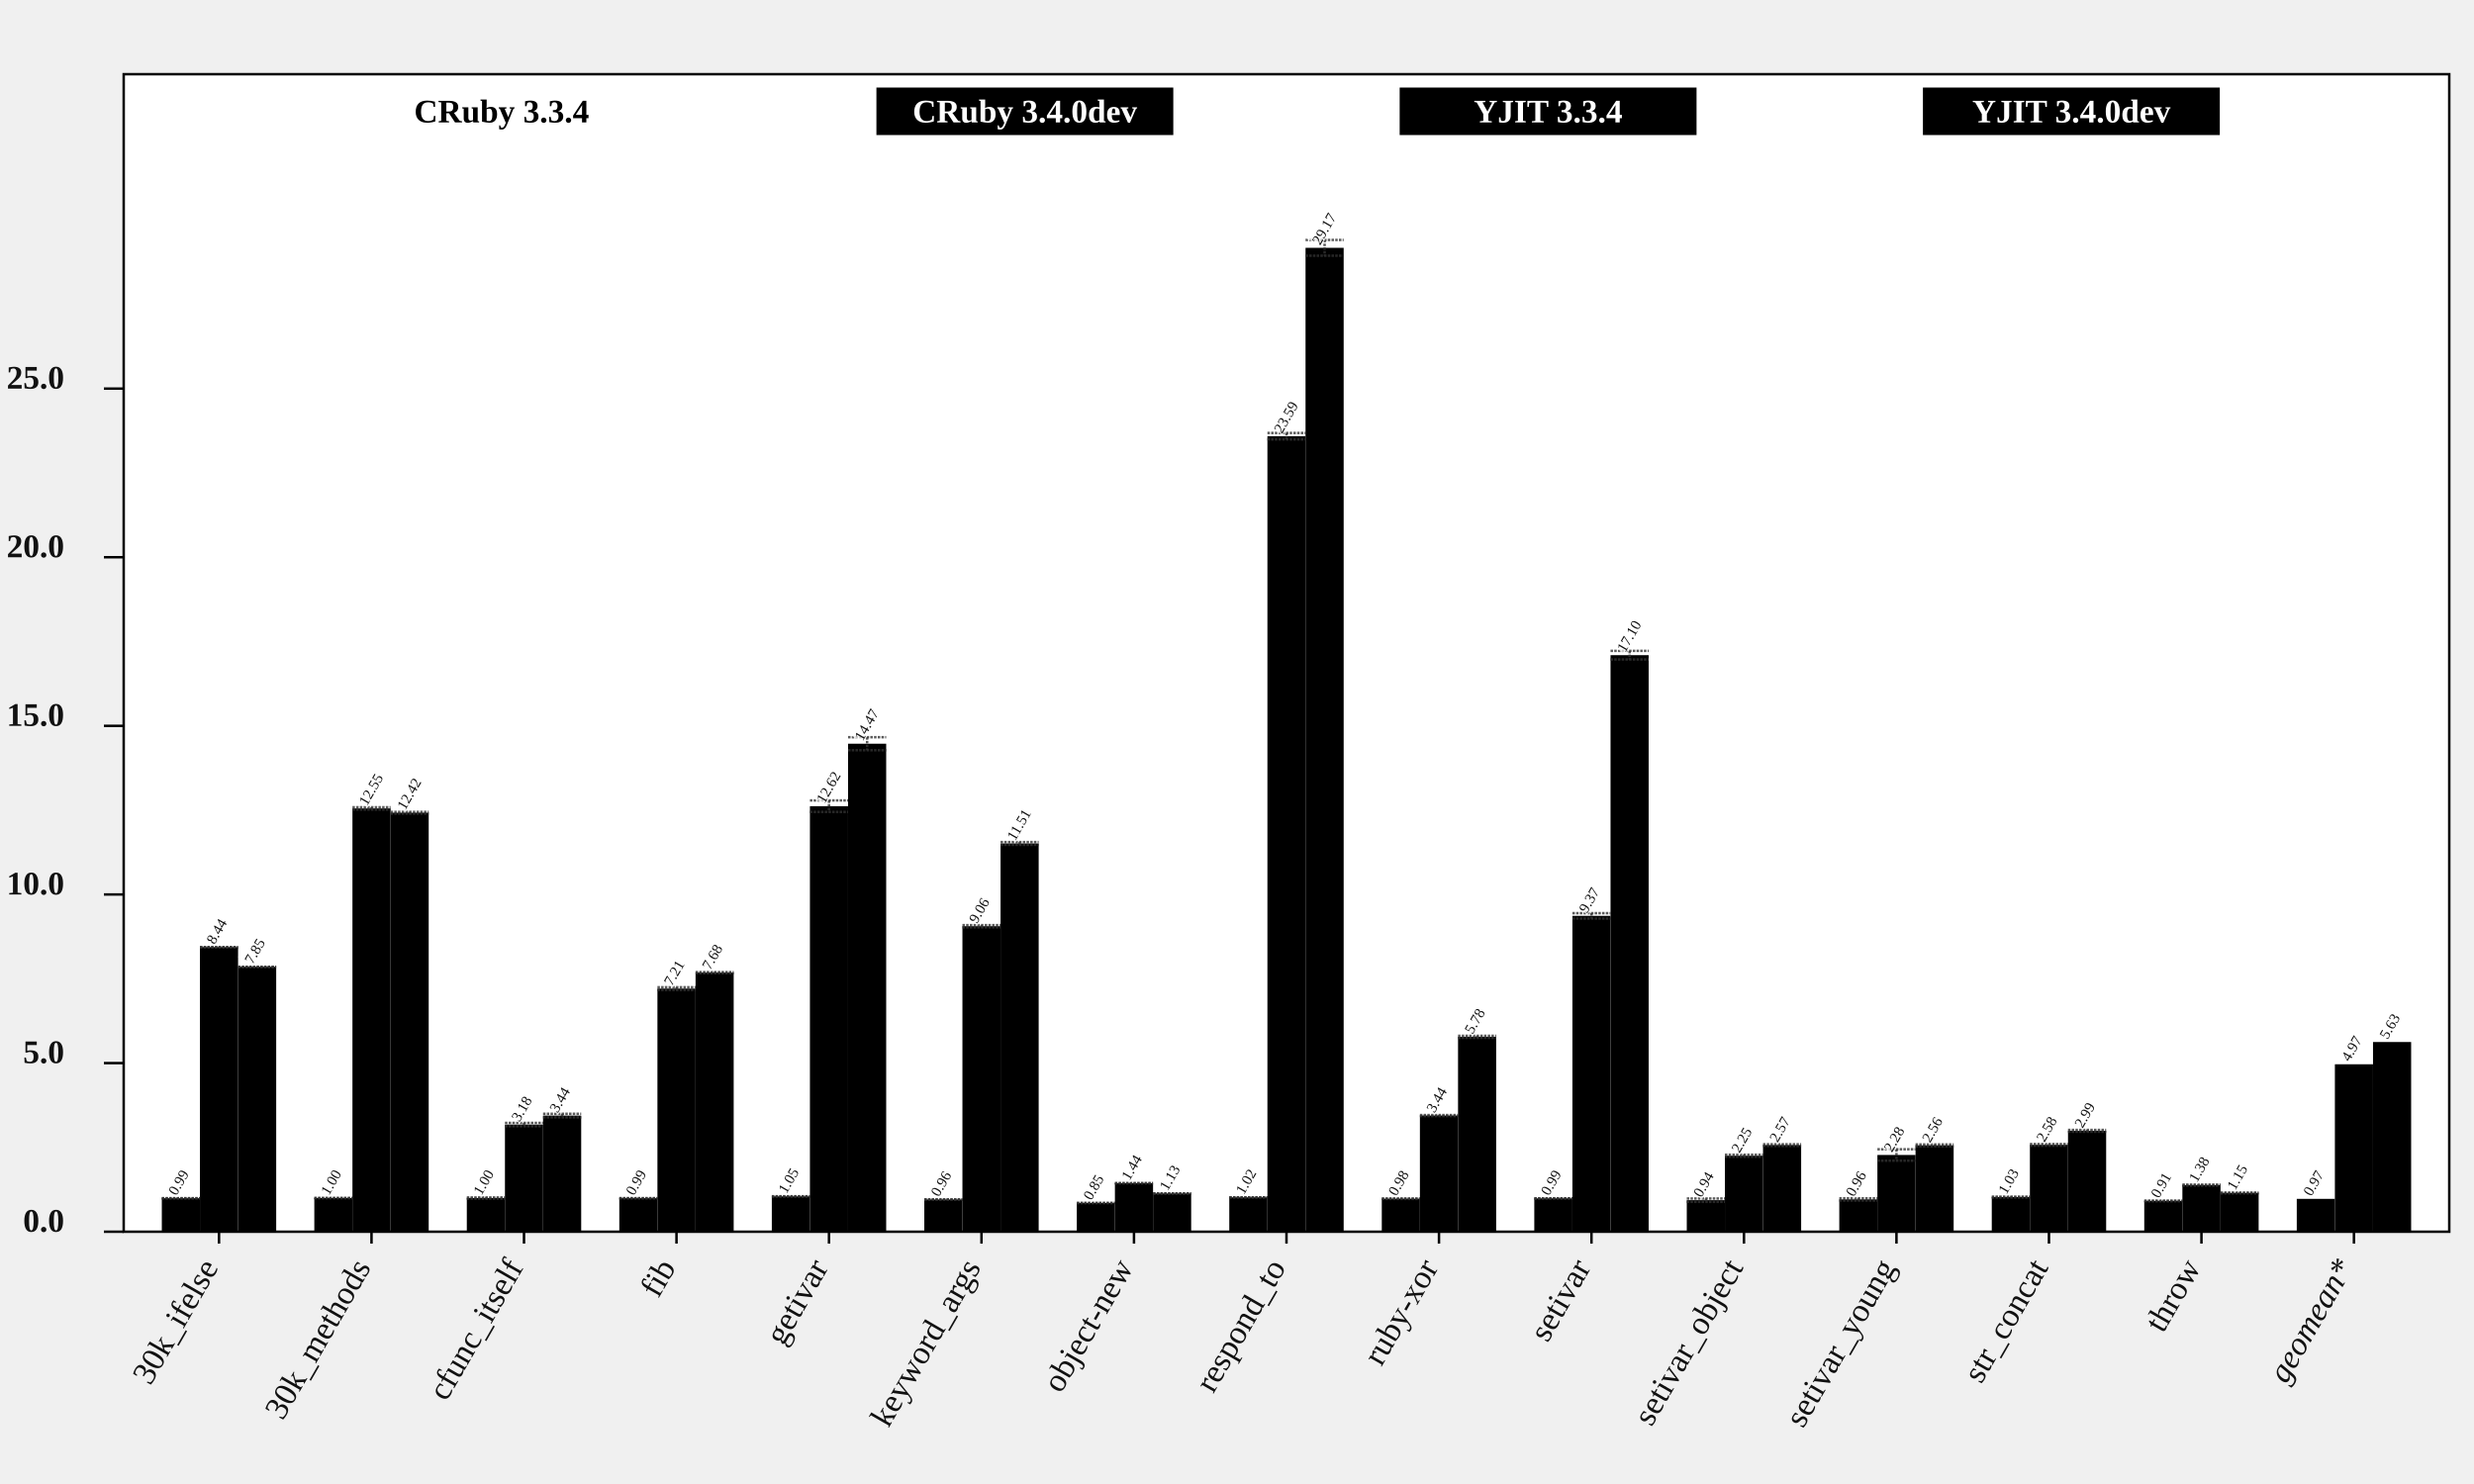
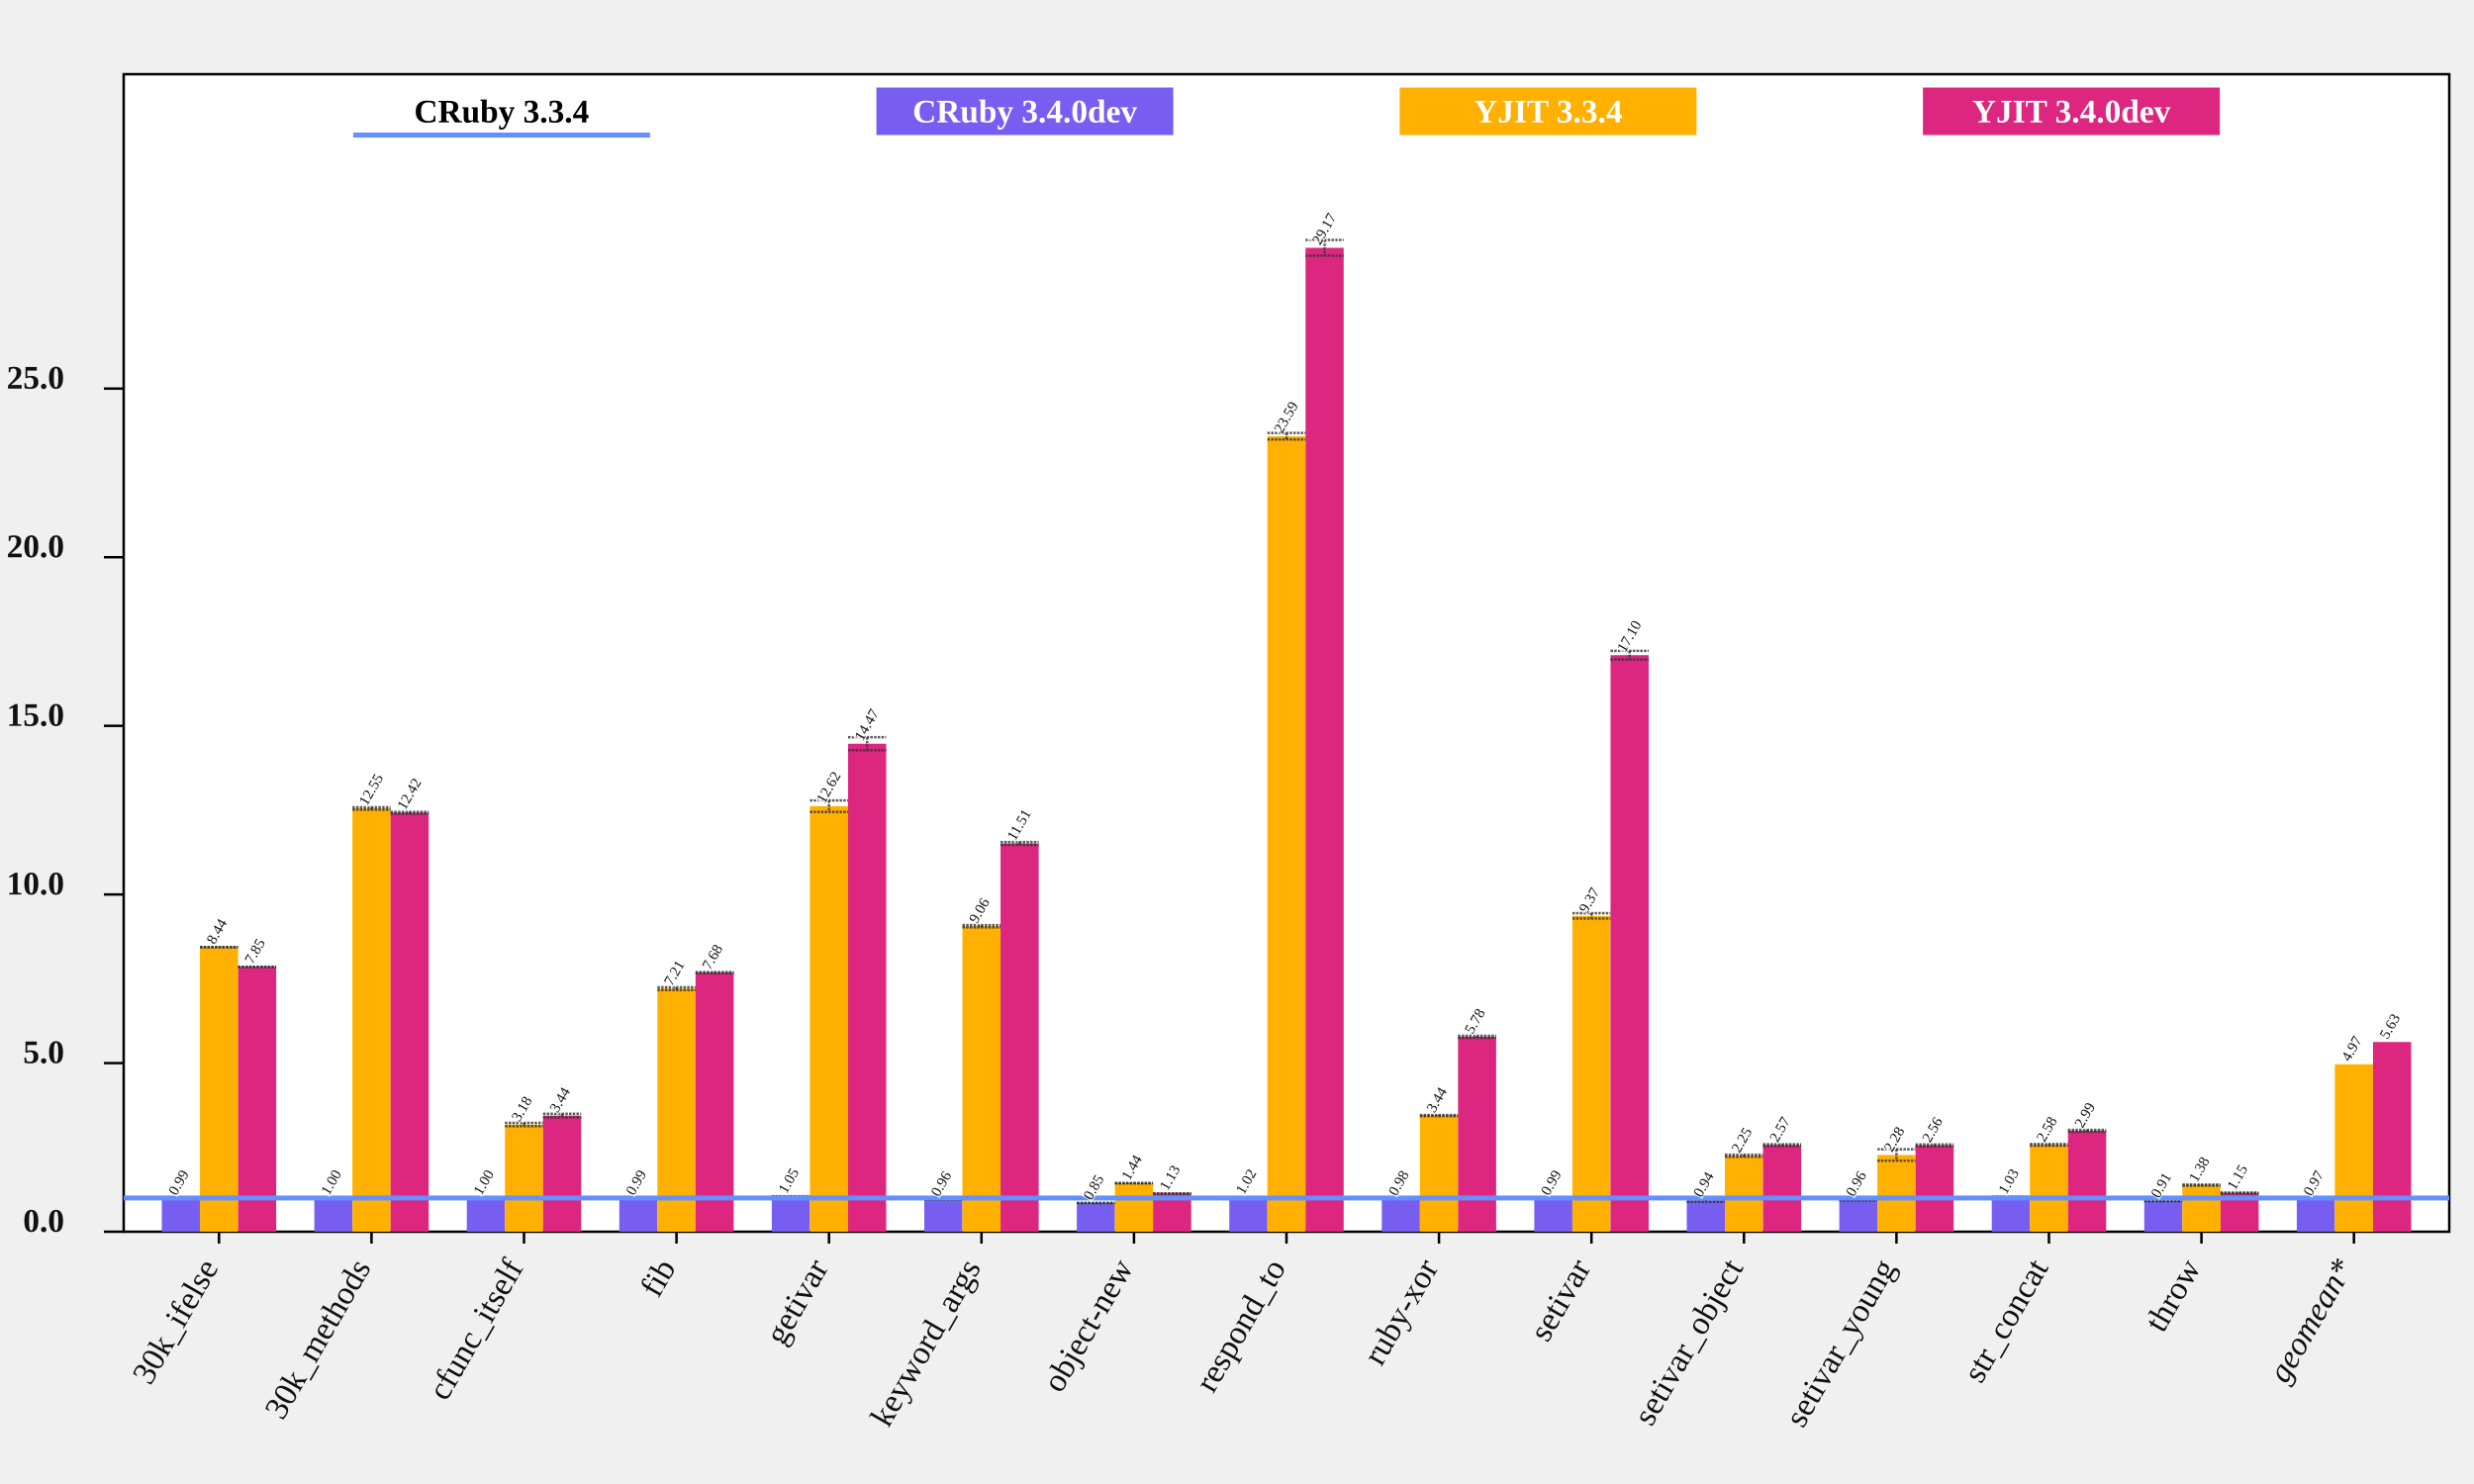
<svg xmlns="http://www.w3.org/2000/svg" viewBox="0 0 1000 600" width="100%" height="100%">
  <rect x="50.0" y="30.0" width="940.0" height="468" stroke="#000" fill="#fff" />
  <line x1="42.0" y1="498" x2="50.0" y2="498" stroke="#000" />
  <text x="26" y="498" text-anchor="end" font-weight="bold" font-size="small" fill="#111">
0.0
</text>
  <line x1="42.0" y1="429.823" x2="50.0" y2="429.823" stroke="#000" />
  <text x="26" y="429.823" text-anchor="end" font-weight="bold" font-size="small" fill="#111">
5.0
</text>
  <line x1="42.0" y1="361.647" x2="50.0" y2="361.647" stroke="#000" />
  <text x="26" y="361.647" text-anchor="end" font-weight="bold" font-size="small" fill="#111">
10.0
</text>
  <line x1="42.0" y1="293.47" x2="50.0" y2="293.47" stroke="#000" />
  <text x="26" y="293.47" text-anchor="end" font-weight="bold" font-size="small" fill="#111">
15.0
</text>
  <line x1="42.0" y1="225.294" x2="50.0" y2="225.294" stroke="#000" />
  <text x="26" y="225.294" text-anchor="end" font-weight="bold" font-size="small" fill="#111">
20.0
</text>
  <line x1="42.0" y1="157.117" x2="50.0" y2="157.117" stroke="#000" />
  <text x="26" y="157.117" text-anchor="end" font-weight="bold" font-size="small" fill="#111">
25.0
</text>
-   <line x1="142.75" y1="54.6" x2="262.75" y2="54.6" stroke="" stroke-width="2" />
+   <line x1="142.75" y1="54.6" x2="262.75" y2="54.6" stroke="#648FFF" stroke-width="2" />
  <text x="202.75" y="49.5" font-size="small" text-anchor="middle" font-weight="bold" fill="#000">
CRuby 3.3.4
</text>
-   <rect x="354.25" y="35.4" width="120.0" height="19.2" fill="" stroke="none" />
+   <rect x="354.25" y="35.4" width="120.0" height="19.2" fill="#785EF0" stroke="none" />
  <text x="414.25" y="49.5" font-size="small" text-anchor="middle" font-weight="bold" fill="#fff" style="text-shadow: 0 0 1px #000;">
CRuby 3.4.0dev
</text>
-   <rect x="565.75" y="35.4" width="120.0" height="19.2" fill="" stroke="none" />
+   <rect x="565.75" y="35.4" width="120.0" height="19.2" fill="#FFB000" stroke="none" />
  <text x="625.75" y="49.5" font-size="small" text-anchor="middle" font-weight="bold" fill="#fff" style="text-shadow: 0 0 1px #000;">
YJIT 3.3.4
</text>
-   <rect x="777.25" y="35.4" width="120.0" height="19.2" fill="" stroke="none" />
+   <rect x="777.25" y="35.4" width="120.0" height="19.2" fill="#DC267F" stroke="none" />
  <text x="837.25" y="49.5" font-size="small" text-anchor="middle" font-weight="bold" fill="#fff" style="text-shadow: 0 0 1px #000;">
YJIT 3.4.0dev
</text>
-   <rect x="65.41" y="484.463" width="15.41" height="13.537" fill="" data-tooltip="0.99x baseline (CRuby 3.4.0dev)" />
+   <rect x="65.41" y="484.463" width="15.41" height="13.537" fill="#785EF0" data-tooltip="0.99x baseline (CRuby 3.4.0dev)" />
  <line x1="65.41" y1="484.46" x2="80.82" y2="484.46" stroke-dasharray="1,0.5" stroke="#333c" />
  <line x1="65.41" y1="484.465" x2="80.82" y2="484.465" stroke-dasharray="1,0.5" stroke="#333c" />
  <line x1="73.115" y1="484.46" x2="73.115" y2="484.465" stroke-dasharray="1,0.5" stroke="#333c" />
-   <rect x="80.82" y="382.935" width="15.41" height="115.065" fill="" data-tooltip="8.44x baseline (YJIT 3.3.4)" />
+   <rect x="80.82" y="382.935" width="15.41" height="115.065" fill="#FFB000" data-tooltip="8.44x baseline (YJIT 3.3.4)" />
  <line x1="80.82" y1="382.896" x2="96.23" y2="382.896" stroke-dasharray="1,0.5" stroke="#333c" />
  <line x1="80.82" y1="382.973" x2="96.23" y2="382.973" stroke-dasharray="1,0.5" stroke="#333c" />
  <line x1="88.525" y1="382.896" x2="88.525" y2="382.973" stroke-dasharray="1,0.5" stroke="#333c" />
-   <rect x="96.23" y="390.906" width="15.41" height="107.094" fill="" data-tooltip="7.85x baseline (YJIT 3.4.0dev)" />
+   <rect x="96.23" y="390.906" width="15.41" height="107.094" fill="#DC267F" data-tooltip="7.85x baseline (YJIT 3.4.0dev)" />
  <line x1="96.23" y1="390.877" x2="111.639" y2="390.877" stroke-dasharray="1,0.5" stroke="#333c" />
  <line x1="96.23" y1="390.934" x2="111.639" y2="390.934" stroke-dasharray="1,0.5" stroke="#333c" />
  <line x1="103.934" y1="390.877" x2="103.934" y2="390.934" stroke-dasharray="1,0.5" stroke="#333c" />
  <line x1="88.525" y1="498.0" x2="88.525" y2="502.8" stroke="#000" />
  <text x="88.525" y="512.4" fill="#111" font-size="small" text-anchor="end" transform="rotate(-60, 88.52459, 512.4)">
30k_ifelse
</text>
-   <rect x="127.049" y="484.39" width="15.41" height="13.61" fill="" data-tooltip="1.00x baseline (CRuby 3.4.0dev)" />
+   <rect x="127.049" y="484.39" width="15.41" height="13.61" fill="#785EF0" data-tooltip="1.00x baseline (CRuby 3.4.0dev)" />
  <line x1="127.049" y1="484.381" x2="142.459" y2="484.381" stroke-dasharray="1,0.5" stroke="#333c" />
  <line x1="127.049" y1="484.398" x2="142.459" y2="484.398" stroke-dasharray="1,0.5" stroke="#333c" />
  <line x1="134.754" y1="484.381" x2="134.754" y2="484.398" stroke-dasharray="1,0.5" stroke="#333c" />
-   <rect x="142.459" y="326.868" width="15.41" height="171.132" fill="" data-tooltip="12.55x baseline (YJIT 3.3.4)" />
+   <rect x="142.459" y="326.868" width="15.41" height="171.132" fill="#FFB000" data-tooltip="12.55x baseline (YJIT 3.3.4)" />
  <line x1="142.459" y1="326.389" x2="157.869" y2="326.389" stroke-dasharray="1,0.5" stroke="#333c" />
  <line x1="142.459" y1="327.348" x2="157.869" y2="327.348" stroke-dasharray="1,0.5" stroke="#333c" />
  <line x1="150.164" y1="326.389" x2="150.164" y2="327.348" stroke-dasharray="1,0.5" stroke="#333c" />
-   <rect x="157.869" y="328.617" width="15.41" height="169.383" fill="" data-tooltip="12.42x baseline (YJIT 3.4.0dev)" />
+   <rect x="157.869" y="328.617" width="15.41" height="169.383" fill="#DC267F" data-tooltip="12.42x baseline (YJIT 3.4.0dev)" />
  <line x1="157.869" y1="328.265" x2="173.279" y2="328.265" stroke-dasharray="1,0.5" stroke="#333c" />
  <line x1="157.869" y1="328.97" x2="173.279" y2="328.97" stroke-dasharray="1,0.5" stroke="#333c" />
  <line x1="165.574" y1="328.265" x2="165.574" y2="328.97" stroke-dasharray="1,0.5" stroke="#333c" />
  <line x1="150.164" y1="498.0" x2="150.164" y2="502.8" stroke="#000" />
  <text x="150.164" y="512.4" fill="#111" font-size="small" text-anchor="end" transform="rotate(-60, 150.1639, 512.4)">
30k_methods
</text>
-   <rect x="188.689" y="484.388" width="15.41" height="13.612" fill="" data-tooltip="1.00x baseline (CRuby 3.4.0dev)" />
+   <rect x="188.689" y="484.388" width="15.41" height="13.612" fill="#785EF0" data-tooltip="1.00x baseline (CRuby 3.4.0dev)" />
  <line x1="188.689" y1="484.137" x2="204.098" y2="484.137" stroke-dasharray="1,0.5" stroke="#333c" />
  <line x1="188.689" y1="484.64" x2="204.098" y2="484.64" stroke-dasharray="1,0.5" stroke="#333c" />
  <line x1="196.393" y1="484.137" x2="196.393" y2="484.64" stroke-dasharray="1,0.5" stroke="#333c" />
-   <rect x="204.098" y="454.668" width="15.41" height="43.332" fill="" data-tooltip="3.18x baseline (YJIT 3.3.4)" />
+   <rect x="204.098" y="454.668" width="15.41" height="43.332" fill="#FFB000" data-tooltip="3.18x baseline (YJIT 3.3.4)" />
  <line x1="204.098" y1="453.999" x2="219.508" y2="453.999" stroke-dasharray="1,0.5" stroke="#333c" />
  <line x1="204.098" y1="455.337" x2="219.508" y2="455.337" stroke-dasharray="1,0.5" stroke="#333c" />
  <line x1="211.803" y1="453.999" x2="211.803" y2="455.337" stroke-dasharray="1,0.5" stroke="#333c" />
-   <rect x="219.508" y="451.045" width="15.41" height="46.955" fill="" data-tooltip="3.44x baseline (YJIT 3.4.0dev)" />
+   <rect x="219.508" y="451.045" width="15.41" height="46.955" fill="#DC267F" data-tooltip="3.44x baseline (YJIT 3.4.0dev)" />
  <line x1="219.508" y1="450.319" x2="234.918" y2="450.319" stroke-dasharray="1,0.5" stroke="#333c" />
  <line x1="219.508" y1="451.77" x2="234.918" y2="451.77" stroke-dasharray="1,0.5" stroke="#333c" />
  <line x1="227.213" y1="450.319" x2="227.213" y2="451.77" stroke-dasharray="1,0.5" stroke="#333c" />
  <line x1="211.803" y1="498.0" x2="211.803" y2="502.8" stroke="#000" />
  <text x="211.803" y="512.4" fill="#111" font-size="small" text-anchor="end" transform="rotate(-60, 211.8033, 512.4)">
cfunc_itself
</text>
-   <rect x="250.328" y="484.45" width="15.41" height="13.55" fill="" data-tooltip="0.99x baseline (CRuby 3.4.0dev)" />
+   <rect x="250.328" y="484.45" width="15.41" height="13.55" fill="#785EF0" data-tooltip="0.99x baseline (CRuby 3.4.0dev)" />
  <line x1="250.328" y1="484.428" x2="265.738" y2="484.428" stroke-dasharray="1,0.5" stroke="#333c" />
  <line x1="250.328" y1="484.472" x2="265.738" y2="484.472" stroke-dasharray="1,0.5" stroke="#333c" />
  <line x1="258.033" y1="484.428" x2="258.033" y2="484.472" stroke-dasharray="1,0.5" stroke="#333c" />
-   <rect x="265.738" y="399.719" width="15.41" height="98.281" fill="" data-tooltip="7.21x baseline (YJIT 3.3.4)" />
+   <rect x="265.738" y="399.719" width="15.41" height="98.281" fill="#FFB000" data-tooltip="7.21x baseline (YJIT 3.3.4)" />
  <line x1="265.738" y1="399.154" x2="281.148" y2="399.154" stroke-dasharray="1,0.5" stroke="#333c" />
  <line x1="265.738" y1="400.284" x2="281.148" y2="400.284" stroke-dasharray="1,0.5" stroke="#333c" />
  <line x1="273.443" y1="399.154" x2="273.443" y2="400.284" stroke-dasharray="1,0.5" stroke="#333c" />
-   <rect x="281.148" y="393.263" width="15.41" height="104.737" fill="" data-tooltip="7.68x baseline (YJIT 3.4.0dev)" />
+   <rect x="281.148" y="393.263" width="15.41" height="104.737" fill="#DC267F" data-tooltip="7.68x baseline (YJIT 3.4.0dev)" />
  <line x1="281.148" y1="393.045" x2="296.557" y2="393.045" stroke-dasharray="1,0.5" stroke="#333c" />
  <line x1="281.148" y1="393.48" x2="296.557" y2="393.48" stroke-dasharray="1,0.5" stroke="#333c" />
  <line x1="288.852" y1="393.045" x2="288.852" y2="393.48" stroke-dasharray="1,0.5" stroke="#333c" />
  <line x1="273.443" y1="498.0" x2="273.443" y2="502.8" stroke="#000" />
  <text x="273.443" y="512.4" fill="#111" font-size="small" text-anchor="end" transform="rotate(-60, 273.4426, 512.4)">
fib
</text>
-   <rect x="311.967" y="483.715" width="15.41" height="14.285" fill="" data-tooltip="1.05x baseline (CRuby 3.4.0dev)" />
+   <rect x="311.967" y="483.715" width="15.41" height="14.285" fill="#785EF0" data-tooltip="1.05x baseline (CRuby 3.4.0dev)" />
  <line x1="311.967" y1="483.652" x2="327.377" y2="483.652" stroke-dasharray="1,0.5" stroke="#333c" />
  <line x1="311.967" y1="483.779" x2="327.377" y2="483.779" stroke-dasharray="1,0.5" stroke="#333c" />
  <line x1="319.672" y1="483.652" x2="319.672" y2="483.779" stroke-dasharray="1,0.5" stroke="#333c" />
-   <rect x="327.377" y="325.948" width="15.41" height="172.052" fill="" data-tooltip="12.62x baseline (YJIT 3.3.4)" />
+   <rect x="327.377" y="325.948" width="15.41" height="172.052" fill="#FFB000" data-tooltip="12.62x baseline (YJIT 3.3.4)" />
  <line x1="327.377" y1="323.626" x2="342.787" y2="323.626" stroke-dasharray="1,0.5" stroke="#333c" />
  <line x1="327.377" y1="328.271" x2="342.787" y2="328.271" stroke-dasharray="1,0.5" stroke="#333c" />
  <line x1="335.082" y1="323.626" x2="335.082" y2="328.271" stroke-dasharray="1,0.5" stroke="#333c" />
-   <rect x="342.787" y="300.692" width="15.41" height="197.308" fill="" data-tooltip="14.47x baseline (YJIT 3.4.0dev)" />
+   <rect x="342.787" y="300.692" width="15.41" height="197.308" fill="#DC267F" data-tooltip="14.47x baseline (YJIT 3.4.0dev)" />
  <line x1="342.787" y1="298.063" x2="358.197" y2="298.063" stroke-dasharray="1,0.5" stroke="#333c" />
  <line x1="342.787" y1="303.32" x2="358.197" y2="303.32" stroke-dasharray="1,0.5" stroke="#333c" />
  <line x1="350.492" y1="298.063" x2="350.492" y2="303.32" stroke-dasharray="1,0.5" stroke="#333c" />
  <line x1="335.082" y1="498.0" x2="335.082" y2="502.8" stroke="#000" />
  <text x="335.082" y="512.4" fill="#111" font-size="small" text-anchor="end" transform="rotate(-60, 335.082, 512.4)">
getivar
</text>
-   <rect x="373.607" y="484.971" width="15.41" height="13.029" fill="" data-tooltip="0.96x baseline (CRuby 3.4.0dev)" />
+   <rect x="373.607" y="484.971" width="15.41" height="13.029" fill="#785EF0" data-tooltip="0.96x baseline (CRuby 3.4.0dev)" />
  <line x1="373.607" y1="484.885" x2="389.016" y2="484.885" stroke-dasharray="1,0.5" stroke="#333c" />
  <line x1="373.607" y1="485.058" x2="389.016" y2="485.058" stroke-dasharray="1,0.5" stroke="#333c" />
  <line x1="381.311" y1="484.885" x2="381.311" y2="485.058" stroke-dasharray="1,0.5" stroke="#333c" />
-   <rect x="389.016" y="374.49" width="15.41" height="123.51" fill="" data-tooltip="9.06x baseline (YJIT 3.3.4)" />
+   <rect x="389.016" y="374.49" width="15.41" height="123.51" fill="#FFB000" data-tooltip="9.06x baseline (YJIT 3.3.4)" />
  <line x1="389.016" y1="374.043" x2="404.426" y2="374.043" stroke-dasharray="1,0.5" stroke="#333c" />
  <line x1="389.016" y1="374.937" x2="404.426" y2="374.937" stroke-dasharray="1,0.5" stroke="#333c" />
  <line x1="396.721" y1="374.043" x2="396.721" y2="374.937" stroke-dasharray="1,0.5" stroke="#333c" />
-   <rect x="404.426" y="341.023" width="15.41" height="156.977" fill="" data-tooltip="11.51x baseline (YJIT 3.4.0dev)" />
+   <rect x="404.426" y="341.023" width="15.41" height="156.977" fill="#DC267F" data-tooltip="11.51x baseline (YJIT 3.4.0dev)" />
  <line x1="404.426" y1="340.455" x2="419.836" y2="340.455" stroke-dasharray="1,0.5" stroke="#333c" />
  <line x1="404.426" y1="341.59" x2="419.836" y2="341.59" stroke-dasharray="1,0.5" stroke="#333c" />
  <line x1="412.131" y1="340.455" x2="412.131" y2="341.59" stroke-dasharray="1,0.5" stroke="#333c" />
  <line x1="396.721" y1="498.0" x2="396.721" y2="502.8" stroke="#000" />
  <text x="396.721" y="512.4" fill="#111" font-size="small" text-anchor="end" transform="rotate(-60, 396.7213, 512.4)">
keyword_args
</text>
-   <rect x="435.246" y="486.388" width="15.41" height="11.612" fill="" data-tooltip="0.85x baseline (CRuby 3.4.0dev)" />
+   <rect x="435.246" y="486.388" width="15.41" height="11.612" fill="#785EF0" data-tooltip="0.85x baseline (CRuby 3.4.0dev)" />
  <line x1="435.246" y1="486.368" x2="450.656" y2="486.368" stroke-dasharray="1,0.5" stroke="#333c" />
  <line x1="435.246" y1="486.409" x2="450.656" y2="486.409" stroke-dasharray="1,0.5" stroke="#333c" />
  <line x1="442.951" y1="486.368" x2="442.951" y2="486.409" stroke-dasharray="1,0.5" stroke="#333c" />
-   <rect x="450.656" y="478.387" width="15.41" height="19.613" fill="" data-tooltip="1.44x baseline (YJIT 3.3.4)" />
+   <rect x="450.656" y="478.387" width="15.41" height="19.613" fill="#FFB000" data-tooltip="1.44x baseline (YJIT 3.3.4)" />
  <line x1="450.656" y1="478.342" x2="466.066" y2="478.342" stroke-dasharray="1,0.5" stroke="#333c" />
  <line x1="450.656" y1="478.432" x2="466.066" y2="478.432" stroke-dasharray="1,0.5" stroke="#333c" />
  <line x1="458.361" y1="478.342" x2="458.361" y2="478.432" stroke-dasharray="1,0.5" stroke="#333c" />
-   <rect x="466.066" y="482.532" width="15.41" height="15.468" fill="" data-tooltip="1.13x baseline (YJIT 3.4.0dev)" />
+   <rect x="466.066" y="482.532" width="15.41" height="15.468" fill="#DC267F" data-tooltip="1.13x baseline (YJIT 3.4.0dev)" />
  <line x1="466.066" y1="482.501" x2="481.475" y2="482.501" stroke-dasharray="1,0.5" stroke="#333c" />
  <line x1="466.066" y1="482.563" x2="481.475" y2="482.563" stroke-dasharray="1,0.5" stroke="#333c" />
  <line x1="473.77" y1="482.501" x2="473.77" y2="482.563" stroke-dasharray="1,0.5" stroke="#333c" />
  <line x1="458.361" y1="498.0" x2="458.361" y2="502.8" stroke="#000" />
  <text x="458.361" y="512.4" fill="#111" font-size="small" text-anchor="end" transform="rotate(-60, 458.3607, 512.4)">
object-new
</text>
-   <rect x="496.885" y="484.098" width="15.41" height="13.902" fill="" data-tooltip="1.02x baseline (CRuby 3.4.0dev)" />
+   <rect x="496.885" y="484.098" width="15.41" height="13.902" fill="#785EF0" data-tooltip="1.02x baseline (CRuby 3.4.0dev)" />
  <line x1="496.885" y1="484.075" x2="512.295" y2="484.075" stroke-dasharray="1,0.5" stroke="#333c" />
  <line x1="496.885" y1="484.121" x2="512.295" y2="484.121" stroke-dasharray="1,0.5" stroke="#333c" />
  <line x1="504.59" y1="484.075" x2="504.59" y2="484.121" stroke-dasharray="1,0.5" stroke="#333c" />
-   <rect x="512.295" y="176.363" width="15.41" height="321.637" fill="" data-tooltip="23.59x baseline (YJIT 3.3.4)" />
+   <rect x="512.295" y="176.363" width="15.41" height="321.637" fill="#FFB000" data-tooltip="23.59x baseline (YJIT 3.3.4)" />
  <line x1="512.295" y1="175.055" x2="527.705" y2="175.055" stroke-dasharray="1,0.5" stroke="#333c" />
  <line x1="512.295" y1="177.672" x2="527.705" y2="177.672" stroke-dasharray="1,0.5" stroke="#333c" />
  <line x1="520" y1="175.055" x2="520" y2="177.672" stroke-dasharray="1,0.5" stroke="#333c" />
-   <rect x="527.705" y="100.2" width="15.41" height="397.8" fill="" data-tooltip="29.17x baseline (YJIT 3.4.0dev)" />
+   <rect x="527.705" y="100.2" width="15.41" height="397.8" fill="#DC267F" data-tooltip="29.17x baseline (YJIT 3.4.0dev)" />
  <line x1="527.705" y1="97.012" x2="543.115" y2="97.012" stroke-dasharray="1,0.5" stroke="#333c" />
  <line x1="527.705" y1="103.388" x2="543.115" y2="103.388" stroke-dasharray="1,0.5" stroke="#333c" />
  <line x1="535.41" y1="97.012" x2="535.41" y2="103.388" stroke-dasharray="1,0.5" stroke="#333c" />
  <line x1="520" y1="498.0" x2="520" y2="502.8" stroke="#000" />
  <text x="520" y="512.4" fill="#111" font-size="small" text-anchor="end" transform="rotate(-60, 520, 512.4)">
respond_to
</text>
-   <rect x="558.525" y="484.658" width="15.41" height="13.342" fill="" data-tooltip="0.98x baseline (CRuby 3.4.0dev)" />
+   <rect x="558.525" y="484.658" width="15.41" height="13.342" fill="#785EF0" data-tooltip="0.98x baseline (CRuby 3.4.0dev)" />
  <line x1="558.525" y1="484.575" x2="573.934" y2="484.575" stroke-dasharray="1,0.5" stroke="#333c" />
  <line x1="558.525" y1="484.74" x2="573.934" y2="484.74" stroke-dasharray="1,0.5" stroke="#333c" />
  <line x1="566.23" y1="484.575" x2="566.23" y2="484.74" stroke-dasharray="1,0.5" stroke="#333c" />
-   <rect x="573.934" y="451.04" width="15.41" height="46.96" fill="" data-tooltip="3.44x baseline (YJIT 3.3.4)" />
+   <rect x="573.934" y="451.04" width="15.41" height="46.96" fill="#FFB000" data-tooltip="3.44x baseline (YJIT 3.3.4)" />
  <line x1="573.934" y1="450.827" x2="589.344" y2="450.827" stroke-dasharray="1,0.5" stroke="#333c" />
  <line x1="573.934" y1="451.253" x2="589.344" y2="451.253" stroke-dasharray="1,0.5" stroke="#333c" />
  <line x1="581.639" y1="450.827" x2="581.639" y2="451.253" stroke-dasharray="1,0.5" stroke="#333c" />
-   <rect x="589.344" y="419.202" width="15.41" height="78.798" fill="" data-tooltip="5.78x baseline (YJIT 3.4.0dev)" />
+   <rect x="589.344" y="419.202" width="15.41" height="78.798" fill="#DC267F" data-tooltip="5.78x baseline (YJIT 3.4.0dev)" />
  <line x1="589.344" y1="418.782" x2="604.754" y2="418.782" stroke-dasharray="1,0.5" stroke="#333c" />
  <line x1="589.344" y1="419.622" x2="604.754" y2="419.622" stroke-dasharray="1,0.5" stroke="#333c" />
  <line x1="597.049" y1="418.782" x2="597.049" y2="419.622" stroke-dasharray="1,0.5" stroke="#333c" />
  <line x1="581.639" y1="498.0" x2="581.639" y2="502.8" stroke="#000" />
  <text x="581.639" y="512.4" fill="#111" font-size="small" text-anchor="end" transform="rotate(-60, 581.6393, 512.4)">
ruby-xor
</text>
-   <rect x="620.164" y="484.518" width="15.41" height="13.482" fill="" data-tooltip="0.99x baseline (CRuby 3.4.0dev)" />
+   <rect x="620.164" y="484.518" width="15.41" height="13.482" fill="#785EF0" data-tooltip="0.99x baseline (CRuby 3.4.0dev)" />
  <line x1="620.164" y1="484.481" x2="635.574" y2="484.481" stroke-dasharray="1,0.5" stroke="#333c" />
  <line x1="620.164" y1="484.554" x2="635.574" y2="484.554" stroke-dasharray="1,0.5" stroke="#333c" />
  <line x1="627.869" y1="484.481" x2="627.869" y2="484.554" stroke-dasharray="1,0.5" stroke="#333c" />
-   <rect x="635.574" y="370.291" width="15.41" height="127.709" fill="" data-tooltip="9.37x baseline (YJIT 3.3.4)" />
+   <rect x="635.574" y="370.291" width="15.41" height="127.709" fill="#FFB000" data-tooltip="9.37x baseline (YJIT 3.3.4)" />
  <line x1="635.574" y1="369.205" x2="650.984" y2="369.205" stroke-dasharray="1,0.5" stroke="#333c" />
  <line x1="635.574" y1="371.376" x2="650.984" y2="371.376" stroke-dasharray="1,0.5" stroke="#333c" />
  <line x1="643.279" y1="369.205" x2="643.279" y2="371.376" stroke-dasharray="1,0.5" stroke="#333c" />
-   <rect x="650.984" y="264.891" width="15.41" height="233.109" fill="" data-tooltip="17.10x baseline (YJIT 3.4.0dev)" />
+   <rect x="650.984" y="264.891" width="15.41" height="233.109" fill="#DC267F" data-tooltip="17.10x baseline (YJIT 3.4.0dev)" />
  <line x1="650.984" y1="263.151" x2="666.393" y2="263.151" stroke-dasharray="1,0.5" stroke="#333c" />
  <line x1="650.984" y1="266.63" x2="666.393" y2="266.63" stroke-dasharray="1,0.5" stroke="#333c" />
  <line x1="658.689" y1="263.151" x2="658.689" y2="266.63" stroke-dasharray="1,0.5" stroke="#333c" />
  <line x1="643.279" y1="498.0" x2="643.279" y2="502.8" stroke="#000" />
  <text x="643.279" y="512.4" fill="#111" font-size="small" text-anchor="end" transform="rotate(-60, 643.2787, 512.4)">
setivar
</text>
-   <rect x="681.803" y="485.249" width="15.41" height="12.751" fill="" data-tooltip="0.94x baseline (CRuby 3.4.0dev)" />
+   <rect x="681.803" y="485.249" width="15.41" height="12.751" fill="#785EF0" data-tooltip="0.94x baseline (CRuby 3.4.0dev)" />
  <line x1="681.803" y1="484.577" x2="697.213" y2="484.577" stroke-dasharray="1,0.5" stroke="#333c" />
  <line x1="681.803" y1="485.921" x2="697.213" y2="485.921" stroke-dasharray="1,0.5" stroke="#333c" />
  <line x1="689.508" y1="484.577" x2="689.508" y2="485.921" stroke-dasharray="1,0.5" stroke="#333c" />
-   <rect x="697.213" y="467.289" width="15.41" height="30.711" fill="" data-tooltip="2.25x baseline (YJIT 3.3.4)" />
+   <rect x="697.213" y="467.289" width="15.41" height="30.711" fill="#FFB000" data-tooltip="2.25x baseline (YJIT 3.3.4)" />
  <line x1="697.213" y1="466.874" x2="712.623" y2="466.874" stroke-dasharray="1,0.5" stroke="#333c" />
  <line x1="697.213" y1="467.705" x2="712.623" y2="467.705" stroke-dasharray="1,0.5" stroke="#333c" />
  <line x1="704.918" y1="466.874" x2="704.918" y2="467.705" stroke-dasharray="1,0.5" stroke="#333c" />
-   <rect x="712.623" y="462.984" width="15.41" height="35.016" fill="" data-tooltip="2.57x baseline (YJIT 3.4.0dev)" />
+   <rect x="712.623" y="462.984" width="15.41" height="35.016" fill="#DC267F" data-tooltip="2.57x baseline (YJIT 3.4.0dev)" />
  <line x1="712.623" y1="462.64" x2="728.033" y2="462.64" stroke-dasharray="1,0.5" stroke="#333c" />
  <line x1="712.623" y1="463.329" x2="728.033" y2="463.329" stroke-dasharray="1,0.5" stroke="#333c" />
  <line x1="720.328" y1="462.64" x2="720.328" y2="463.329" stroke-dasharray="1,0.5" stroke="#333c" />
  <line x1="704.918" y1="498.0" x2="704.918" y2="502.8" stroke="#000" />
  <text x="704.918" y="512.4" fill="#111" font-size="small" text-anchor="end" transform="rotate(-60, 704.918, 512.4)">
setivar_object
</text>
-   <rect x="743.443" y="484.946" width="15.41" height="13.054" fill="" data-tooltip="0.96x baseline (CRuby 3.4.0dev)" />
+   <rect x="743.443" y="484.946" width="15.41" height="13.054" fill="#785EF0" data-tooltip="0.96x baseline (CRuby 3.4.0dev)" />
  <line x1="743.443" y1="484.491" x2="758.852" y2="484.491" stroke-dasharray="1,0.5" stroke="#333c" />
  <line x1="743.443" y1="485.401" x2="758.852" y2="485.401" stroke-dasharray="1,0.5" stroke="#333c" />
  <line x1="751.148" y1="484.491" x2="751.148" y2="485.401" stroke-dasharray="1,0.5" stroke="#333c" />
-   <rect x="758.852" y="466.968" width="15.41" height="31.032" fill="" data-tooltip="2.28x baseline (YJIT 3.3.4)" />
+   <rect x="758.852" y="466.968" width="15.41" height="31.032" fill="#FFB000" data-tooltip="2.28x baseline (YJIT 3.3.4)" />
  <line x1="758.852" y1="464.66" x2="774.262" y2="464.66" stroke-dasharray="1,0.5" stroke="#333c" />
  <line x1="758.852" y1="469.276" x2="774.262" y2="469.276" stroke-dasharray="1,0.5" stroke="#333c" />
  <line x1="766.557" y1="464.66" x2="766.557" y2="469.276" stroke-dasharray="1,0.5" stroke="#333c" />
-   <rect x="774.262" y="463.1" width="15.41" height="34.9" fill="" data-tooltip="2.56x baseline (YJIT 3.4.0dev)" />
+   <rect x="774.262" y="463.1" width="15.41" height="34.9" fill="#DC267F" data-tooltip="2.56x baseline (YJIT 3.4.0dev)" />
  <line x1="774.262" y1="462.713" x2="789.672" y2="462.713" stroke-dasharray="1,0.5" stroke="#333c" />
  <line x1="774.262" y1="463.488" x2="789.672" y2="463.488" stroke-dasharray="1,0.5" stroke="#333c" />
  <line x1="781.967" y1="462.713" x2="781.967" y2="463.488" stroke-dasharray="1,0.5" stroke="#333c" />
  <line x1="766.557" y1="498.0" x2="766.557" y2="502.8" stroke="#000" />
  <text x="766.557" y="512.4" fill="#111" font-size="small" text-anchor="end" transform="rotate(-60, 766.5574, 512.4)">
setivar_young
</text>
-   <rect x="805.082" y="483.998" width="15.41" height="14.002" fill="" data-tooltip="1.03x baseline (CRuby 3.4.0dev)" />
+   <rect x="805.082" y="483.998" width="15.41" height="14.002" fill="#785EF0" data-tooltip="1.03x baseline (CRuby 3.4.0dev)" />
  <line x1="805.082" y1="483.809" x2="820.492" y2="483.809" stroke-dasharray="1,0.5" stroke="#333c" />
  <line x1="805.082" y1="484.187" x2="820.492" y2="484.187" stroke-dasharray="1,0.5" stroke="#333c" />
  <line x1="812.787" y1="483.809" x2="812.787" y2="484.187" stroke-dasharray="1,0.5" stroke="#333c" />
-   <rect x="820.492" y="462.888" width="15.41" height="35.112" fill="" data-tooltip="2.58x baseline (YJIT 3.3.4)" />
+   <rect x="820.492" y="462.888" width="15.41" height="35.112" fill="#FFB000" data-tooltip="2.58x baseline (YJIT 3.3.4)" />
  <line x1="820.492" y1="462.543" x2="835.902" y2="462.543" stroke-dasharray="1,0.5" stroke="#333c" />
  <line x1="820.492" y1="463.233" x2="835.902" y2="463.233" stroke-dasharray="1,0.5" stroke="#333c" />
  <line x1="828.197" y1="462.543" x2="828.197" y2="463.233" stroke-dasharray="1,0.5" stroke="#333c" />
-   <rect x="835.902" y="457.207" width="15.41" height="40.793" fill="" data-tooltip="2.99x baseline (YJIT 3.4.0dev)" />
+   <rect x="835.902" y="457.207" width="15.41" height="40.793" fill="#DC267F" data-tooltip="2.99x baseline (YJIT 3.4.0dev)" />
  <line x1="835.902" y1="456.831" x2="851.311" y2="456.831" stroke-dasharray="1,0.5" stroke="#333c" />
  <line x1="835.902" y1="457.583" x2="851.311" y2="457.583" stroke-dasharray="1,0.5" stroke="#333c" />
  <line x1="843.607" y1="456.831" x2="843.607" y2="457.583" stroke-dasharray="1,0.5" stroke="#333c" />
  <line x1="828.197" y1="498.0" x2="828.197" y2="502.8" stroke="#000" />
  <text x="828.197" y="512.4" fill="#111" font-size="small" text-anchor="end" transform="rotate(-60, 828.1967, 512.4)">
str_concat
</text>
-   <rect x="866.721" y="485.545" width="15.41" height="12.455" fill="" data-tooltip="0.91x baseline (CRuby 3.4.0dev)" />
+   <rect x="866.721" y="485.545" width="15.41" height="12.455" fill="#785EF0" data-tooltip="0.91x baseline (CRuby 3.4.0dev)" />
  <line x1="866.721" y1="485.412" x2="882.131" y2="485.412" stroke-dasharray="1,0.5" stroke="#333c" />
  <line x1="866.721" y1="485.678" x2="882.131" y2="485.678" stroke-dasharray="1,0.5" stroke="#333c" />
  <line x1="874.426" y1="485.412" x2="874.426" y2="485.678" stroke-dasharray="1,0.5" stroke="#333c" />
-   <rect x="882.131" y="479.159" width="15.41" height="18.841" fill="" data-tooltip="1.38x baseline (YJIT 3.3.4)" />
+   <rect x="882.131" y="479.159" width="15.41" height="18.841" fill="#FFB000" data-tooltip="1.38x baseline (YJIT 3.3.4)" />
  <line x1="882.131" y1="478.944" x2="897.541" y2="478.944" stroke-dasharray="1,0.5" stroke="#333c" />
  <line x1="882.131" y1="479.375" x2="897.541" y2="479.375" stroke-dasharray="1,0.5" stroke="#333c" />
  <line x1="889.836" y1="478.944" x2="889.836" y2="479.375" stroke-dasharray="1,0.5" stroke="#333c" />
-   <rect x="897.541" y="482.333" width="15.41" height="15.667" fill="" data-tooltip="1.15x baseline (YJIT 3.4.0dev)" />
+   <rect x="897.541" y="482.333" width="15.41" height="15.667" fill="#DC267F" data-tooltip="1.15x baseline (YJIT 3.4.0dev)" />
  <line x1="897.541" y1="482.155" x2="912.951" y2="482.155" stroke-dasharray="1,0.5" stroke="#333c" />
  <line x1="897.541" y1="482.511" x2="912.951" y2="482.511" stroke-dasharray="1,0.5" stroke="#333c" />
  <line x1="905.246" y1="482.155" x2="905.246" y2="482.511" stroke-dasharray="1,0.5" stroke="#333c" />
  <line x1="889.836" y1="498.0" x2="889.836" y2="502.8" stroke="#000" />
  <text x="889.836" y="512.4" fill="#111" font-size="small" text-anchor="end" transform="rotate(-60, 889.8361, 512.4)">
throw
</text>
-   <rect x="928.361" y="484.715" width="15.41" height="13.285" fill="" data-tooltip="0.97x baseline (CRuby 3.4.0dev)" />
-   <rect x="943.77" y="430.298" width="15.41" height="67.702" fill="" data-tooltip="4.97x baseline (YJIT 3.3.4)" />
-   <rect x="959.18" y="421.299" width="15.41" height="76.701" fill="" data-tooltip="5.63x baseline (YJIT 3.4.0dev)" />
+   <rect x="928.361" y="484.715" width="15.41" height="13.285" fill="#785EF0" data-tooltip="0.97x baseline (CRuby 3.4.0dev)" />
+   <rect x="943.77" y="430.298" width="15.41" height="67.702" fill="#FFB000" data-tooltip="4.97x baseline (YJIT 3.3.4)" />
+   <rect x="959.18" y="421.299" width="15.41" height="76.701" fill="#DC267F" data-tooltip="5.63x baseline (YJIT 3.4.0dev)" />
  <line x1="951.475" y1="498.0" x2="951.475" y2="502.8" stroke="#000" />
  <text x="951.475" y="512.4" fill="#111" font-size="small" text-anchor="end" transform="rotate(-60, 951.4754, 512.4)" font-style="italic">
geomean*
</text>
-   <line x1="50.0" y1="484.365" x2="990.0" y2="484.365" stroke="" stroke-width="2" />
+   <line x1="50.0" y1="484.365" x2="990.0" y2="484.365" stroke="#648FFF" stroke-width="2" />
  <rect x="67.235" y="470.303" width="17.85" height="7.2" transform="rotate(-60, 75.11475, 476.9627)" fill="#fffa" />
  <text x="67.41" y="476.963" fill="#111" font-size="0.5em" text-anchor="start" textLength="17.5" transform="rotate(-60, 75.11475, 476.9627)" style="text-shadow: 0 0 1px #fff;">
0.99
</text>
  <rect x="82.645" y="368.775" width="17.85" height="7.2" transform="rotate(-60, 90.52459, 375.4347)" fill="#fffa" />
  <text x="82.82" y="375.435" fill="#111" font-size="0.5em" text-anchor="start" textLength="17.5" transform="rotate(-60, 90.52459, 375.4347)" style="text-shadow: 0 0 1px #fff;">
8.44
</text>
  <rect x="98.055" y="376.746" width="17.85" height="7.2" transform="rotate(-60, 105.9344, 383.4055)" fill="#fffa" />
  <text x="98.23" y="383.406" fill="#111" font-size="0.5em" text-anchor="start" textLength="17.5" transform="rotate(-60, 105.9344, 383.4055)" style="text-shadow: 0 0 1px #fff;">
7.85
</text>
  <rect x="128.874" y="470.23" width="17.85" height="7.2" transform="rotate(-60, 136.7541, 476.8896)" fill="#fffa" />
  <text x="129.049" y="476.89" fill="#111" font-size="0.5em" text-anchor="start" textLength="17.5" transform="rotate(-60, 136.7541, 476.8896)" style="text-shadow: 0 0 1px #fff;">
1.00
</text>
  <rect x="144.284" y="312.708" width="17.85" height="7.2" transform="rotate(-60, 152.1639, 319.3685)" fill="#fffa" />
  <text x="144.459" y="319.368" fill="#111" font-size="0.5em" text-anchor="start" textLength="17.5" transform="rotate(-60, 152.1639, 319.3685)" style="text-shadow: 0 0 1px #fff;">
12.55
</text>
  <rect x="159.694" y="314.457" width="17.85" height="7.2" transform="rotate(-60, 167.5738, 321.1172)" fill="#fffa" />
  <text x="159.869" y="321.117" fill="#111" font-size="0.5em" text-anchor="start" textLength="17.5" transform="rotate(-60, 167.5738, 321.1172)" style="text-shadow: 0 0 1px #fff;">
12.42
</text>
  <rect x="190.514" y="470.228" width="17.85" height="7.2" transform="rotate(-60, 198.3934, 476.8881)" fill="#fffa" />
  <text x="190.689" y="476.888" fill="#111" font-size="0.5em" text-anchor="start" textLength="17.5" transform="rotate(-60, 198.3934, 476.8881)" style="text-shadow: 0 0 1px #fff;">
1.00
</text>
  <rect x="205.923" y="440.508" width="17.85" height="7.2" transform="rotate(-60, 213.8033, 447.1683)" fill="#fffa" />
  <text x="206.098" y="447.168" fill="#111" font-size="0.5em" text-anchor="start" textLength="17.5" transform="rotate(-60, 213.8033, 447.1683)" style="text-shadow: 0 0 1px #fff;">
3.18
</text>
  <rect x="221.333" y="436.885" width="17.85" height="7.2" transform="rotate(-60, 229.2131, 443.5446)" fill="#fffa" />
  <text x="221.508" y="443.545" fill="#111" font-size="0.5em" text-anchor="start" textLength="17.5" transform="rotate(-60, 229.2131, 443.5446)" style="text-shadow: 0 0 1px #fff;">
3.44
</text>
  <rect x="252.153" y="470.29" width="17.85" height="7.2" transform="rotate(-60, 260.0328, 476.9496)" fill="#fffa" />
  <text x="252.328" y="476.95" fill="#111" font-size="0.5em" text-anchor="start" textLength="17.5" transform="rotate(-60, 260.0328, 476.9496)" style="text-shadow: 0 0 1px #fff;">
0.99
</text>
  <rect x="267.563" y="385.559" width="17.85" height="7.2" transform="rotate(-60, 275.4426, 392.2193)" fill="#fffa" />
  <text x="267.738" y="392.219" fill="#111" font-size="0.5em" text-anchor="start" textLength="17.5" transform="rotate(-60, 275.4426, 392.2193)" style="text-shadow: 0 0 1px #fff;">
7.21
</text>
  <rect x="282.973" y="379.103" width="17.85" height="7.2" transform="rotate(-60, 290.8525, 385.7625)" fill="#fffa" />
  <text x="283.148" y="385.763" fill="#111" font-size="0.5em" text-anchor="start" textLength="17.5" transform="rotate(-60, 290.8525, 385.7625)" style="text-shadow: 0 0 1px #fff;">
7.68
</text>
  <rect x="313.792" y="469.555" width="17.85" height="7.2" transform="rotate(-60, 321.6721, 476.2153)" fill="#fffa" />
  <text x="313.967" y="476.215" fill="#111" font-size="0.5em" text-anchor="start" textLength="17.5" transform="rotate(-60, 321.6721, 476.2153)" style="text-shadow: 0 0 1px #fff;">
1.05
</text>
  <rect x="329.202" y="311.788" width="17.85" height="7.2" transform="rotate(-60, 337.082, 318.4484)" fill="#fffa" />
  <text x="329.377" y="318.448" fill="#111" font-size="0.5em" text-anchor="start" textLength="17.5" transform="rotate(-60, 337.082, 318.4484)" style="text-shadow: 0 0 1px #fff;">
12.62
</text>
  <rect x="344.612" y="286.532" width="17.85" height="7.2" transform="rotate(-60, 352.4918, 293.1916)" fill="#fffa" />
  <text x="344.787" y="293.192" fill="#111" font-size="0.5em" text-anchor="start" textLength="17.5" transform="rotate(-60, 352.4918, 293.1916)" style="text-shadow: 0 0 1px #fff;">
14.47
</text>
  <rect x="375.432" y="470.811" width="17.85" height="7.2" transform="rotate(-60, 383.3115, 477.4713)" fill="#fffa" />
  <text x="375.607" y="477.471" fill="#111" font-size="0.5em" text-anchor="start" textLength="17.5" transform="rotate(-60, 383.3115, 477.4713)" style="text-shadow: 0 0 1px #fff;">
0.96
</text>
  <rect x="390.841" y="360.33" width="17.85" height="7.2" transform="rotate(-60, 398.7213, 366.9902)" fill="#fffa" />
  <text x="391.016" y="366.99" fill="#111" font-size="0.5em" text-anchor="start" textLength="17.5" transform="rotate(-60, 398.7213, 366.9902)" style="text-shadow: 0 0 1px #fff;">
9.06
</text>
  <rect x="406.251" y="326.863" width="17.85" height="7.2" transform="rotate(-60, 414.1311, 333.5226)" fill="#fffa" />
  <text x="406.426" y="333.523" fill="#111" font-size="0.5em" text-anchor="start" textLength="17.5" transform="rotate(-60, 414.1311, 333.5226)" style="text-shadow: 0 0 1px #fff;">
11.51
</text>
  <rect x="437.071" y="472.228" width="17.85" height="7.2" transform="rotate(-60, 444.9508, 478.8884)" fill="#fffa" />
  <text x="437.246" y="478.888" fill="#111" font-size="0.5em" text-anchor="start" textLength="17.5" transform="rotate(-60, 444.9508, 478.8884)" style="text-shadow: 0 0 1px #fff;">
0.85
</text>
  <rect x="452.481" y="464.227" width="17.85" height="7.2" transform="rotate(-60, 460.3607, 470.887)" fill="#fffa" />
  <text x="452.656" y="470.887" fill="#111" font-size="0.5em" text-anchor="start" textLength="17.5" transform="rotate(-60, 460.3607, 470.887)" style="text-shadow: 0 0 1px #fff;">
1.44
</text>
  <rect x="467.891" y="468.372" width="17.85" height="7.2" transform="rotate(-60, 475.7705, 475.0317)" fill="#fffa" />
  <text x="468.066" y="475.032" fill="#111" font-size="0.5em" text-anchor="start" textLength="17.5" transform="rotate(-60, 475.7705, 475.0317)" style="text-shadow: 0 0 1px #fff;">
1.13
</text>
  <rect x="498.71" y="469.938" width="17.85" height="7.2" transform="rotate(-60, 506.5902, 476.5979)" fill="#fffa" />
  <text x="498.885" y="476.598" fill="#111" font-size="0.5em" text-anchor="start" textLength="17.5" transform="rotate(-60, 506.5902, 476.5979)" style="text-shadow: 0 0 1px #fff;">
1.02
</text>
  <rect x="514.12" y="162.203" width="17.85" height="7.2" transform="rotate(-60, 522, 168.8632)" fill="#fffa" />
  <text x="514.295" y="168.863" fill="#111" font-size="0.5em" text-anchor="start" textLength="17.5" transform="rotate(-60, 522, 168.8632)" style="text-shadow: 0 0 1px #fff;">
23.59
</text>
  <rect x="529.53" y="86.04" width="17.85" height="7.2" transform="rotate(-60, 537.4098, 92.7)" fill="#fffa" />
  <text x="529.705" y="92.7" fill="#111" font-size="0.5em" text-anchor="start" textLength="17.5" transform="rotate(-60, 537.4098, 92.7)" style="text-shadow: 0 0 1px #fff;">
29.17
</text>
  <rect x="560.35" y="470.498" width="17.85" height="7.2" transform="rotate(-60, 568.2295, 477.1577)" fill="#fffa" />
  <text x="560.525" y="477.158" fill="#111" font-size="0.5em" text-anchor="start" textLength="17.5" transform="rotate(-60, 568.2295, 477.1577)" style="text-shadow: 0 0 1px #fff;">
0.98
</text>
  <rect x="575.759" y="436.88" width="17.85" height="7.2" transform="rotate(-60, 583.6393, 443.5404)" fill="#fffa" />
  <text x="575.934" y="443.54" fill="#111" font-size="0.5em" text-anchor="start" textLength="17.5" transform="rotate(-60, 583.6393, 443.5404)" style="text-shadow: 0 0 1px #fff;">
3.44
</text>
  <rect x="591.169" y="405.042" width="17.85" height="7.2" transform="rotate(-60, 599.0492, 411.7016)" fill="#fffa" />
  <text x="591.344" y="411.702" fill="#111" font-size="0.5em" text-anchor="start" textLength="17.5" transform="rotate(-60, 599.0492, 411.7016)" style="text-shadow: 0 0 1px #fff;">
5.78
</text>
  <rect x="621.989" y="470.358" width="17.85" height="7.2" transform="rotate(-60, 629.8689, 477.0176)" fill="#fffa" />
  <text x="622.164" y="477.018" fill="#111" font-size="0.5em" text-anchor="start" textLength="17.5" transform="rotate(-60, 629.8689, 477.0176)" style="text-shadow: 0 0 1px #fff;">
0.99
</text>
  <rect x="637.399" y="356.131" width="17.85" height="7.2" transform="rotate(-60, 645.2787, 362.7905)" fill="#fffa" />
  <text x="637.574" y="362.791" fill="#111" font-size="0.5em" text-anchor="start" textLength="17.5" transform="rotate(-60, 645.2787, 362.7905)" style="text-shadow: 0 0 1px #fff;">
9.37
</text>
  <rect x="652.809" y="250.731" width="17.85" height="7.2" transform="rotate(-60, 660.6885, 257.3908)" fill="#fffa" />
  <text x="652.984" y="257.391" fill="#111" font-size="0.5em" text-anchor="start" textLength="17.5" transform="rotate(-60, 660.6885, 257.3908)" style="text-shadow: 0 0 1px #fff;">
17.10
</text>
  <rect x="683.628" y="471.089" width="17.85" height="7.2" transform="rotate(-60, 691.5082, 477.749)" fill="#fffa" />
  <text x="683.803" y="477.749" fill="#111" font-size="0.5em" text-anchor="start" textLength="17.5" transform="rotate(-60, 691.5082, 477.749)" style="text-shadow: 0 0 1px #fff;">
0.94
</text>
  <rect x="699.038" y="453.129" width="17.85" height="7.2" transform="rotate(-60, 706.918, 459.7894)" fill="#fffa" />
  <text x="699.213" y="459.789" fill="#111" font-size="0.5em" text-anchor="start" textLength="17.5" transform="rotate(-60, 706.918, 459.7894)" style="text-shadow: 0 0 1px #fff;">
2.25
</text>
  <rect x="714.448" y="448.824" width="17.85" height="7.2" transform="rotate(-60, 722.3279, 455.4842)" fill="#fffa" />
  <text x="714.623" y="455.484" fill="#111" font-size="0.5em" text-anchor="start" textLength="17.5" transform="rotate(-60, 722.3279, 455.4842)" style="text-shadow: 0 0 1px #fff;">
2.57
</text>
  <rect x="745.268" y="470.786" width="17.85" height="7.2" transform="rotate(-60, 753.1475, 477.446)" fill="#fffa" />
  <text x="745.443" y="477.446" fill="#111" font-size="0.5em" text-anchor="start" textLength="17.5" transform="rotate(-60, 753.1475, 477.446)" style="text-shadow: 0 0 1px #fff;">
0.96
</text>
  <rect x="760.677" y="452.808" width="17.85" height="7.2" transform="rotate(-60, 768.5574, 459.4681)" fill="#fffa" />
  <text x="760.852" y="459.468" fill="#111" font-size="0.5em" text-anchor="start" textLength="17.5" transform="rotate(-60, 768.5574, 459.4681)" style="text-shadow: 0 0 1px #fff;">
2.28
</text>
  <rect x="776.087" y="448.94" width="17.85" height="7.2" transform="rotate(-60, 783.9672, 455.6002)" fill="#fffa" />
  <text x="776.262" y="455.6" fill="#111" font-size="0.5em" text-anchor="start" textLength="17.5" transform="rotate(-60, 783.9672, 455.6002)" style="text-shadow: 0 0 1px #fff;">
2.56
</text>
  <rect x="806.907" y="469.838" width="17.85" height="7.2" transform="rotate(-60, 814.7869, 476.4981)" fill="#fffa" />
  <text x="807.082" y="476.498" fill="#111" font-size="0.5em" text-anchor="start" textLength="17.5" transform="rotate(-60, 814.7869, 476.4981)" style="text-shadow: 0 0 1px #fff;">
1.03
</text>
  <rect x="822.317" y="448.728" width="17.85" height="7.2" transform="rotate(-60, 830.1967, 455.3881)" fill="#fffa" />
  <text x="822.492" y="455.388" fill="#111" font-size="0.5em" text-anchor="start" textLength="17.5" transform="rotate(-60, 830.1967, 455.3881)" style="text-shadow: 0 0 1px #fff;">
2.58
</text>
  <rect x="837.727" y="443.047" width="17.85" height="7.2" transform="rotate(-60, 845.6066, 449.7071)" fill="#fffa" />
  <text x="837.902" y="449.707" fill="#111" font-size="0.5em" text-anchor="start" textLength="17.5" transform="rotate(-60, 845.6066, 449.7071)" style="text-shadow: 0 0 1px #fff;">
2.99
</text>
  <rect x="868.546" y="471.385" width="17.85" height="7.2" transform="rotate(-60, 876.4262, 478.0449)" fill="#fffa" />
  <text x="868.721" y="478.045" fill="#111" font-size="0.5em" text-anchor="start" textLength="17.5" transform="rotate(-60, 876.4262, 478.0449)" style="text-shadow: 0 0 1px #fff;">
0.91
</text>
  <rect x="883.956" y="464.999" width="17.85" height="7.2" transform="rotate(-60, 891.8361, 471.6594)" fill="#fffa" />
  <text x="884.131" y="471.659" fill="#111" font-size="0.5em" text-anchor="start" textLength="17.5" transform="rotate(-60, 891.8361, 471.6594)" style="text-shadow: 0 0 1px #fff;">
1.38
</text>
  <rect x="899.366" y="468.173" width="17.85" height="7.2" transform="rotate(-60, 907.2459, 474.8331)" fill="#fffa" />
  <text x="899.541" y="474.833" fill="#111" font-size="0.5em" text-anchor="start" textLength="17.5" transform="rotate(-60, 907.2459, 474.8331)" style="text-shadow: 0 0 1px #fff;">
1.15
</text>
  <rect x="930.186" y="470.555" width="17.85" height="7.2" transform="rotate(-60, 938.0656, 477.2155)" fill="#fffa" />
  <text x="930.361" y="477.215" fill="#111" font-size="0.5em" text-anchor="start" textLength="17.5" transform="rotate(-60, 938.0656, 477.2155)" style="text-shadow: 0 0 1px #fff;">
0.97
</text>
  <rect x="945.595" y="416.138" width="17.85" height="7.2" transform="rotate(-60, 953.4754, 422.7981)" fill="#fffa" />
  <text x="945.77" y="422.798" fill="#111" font-size="0.5em" text-anchor="start" textLength="17.5" transform="rotate(-60, 953.4754, 422.7981)" style="text-shadow: 0 0 1px #fff;">
4.97
</text>
  <rect x="961.005" y="407.139" width="17.85" height="7.2" transform="rotate(-60, 968.8852, 413.7986)" fill="#fffa" />
  <text x="961.18" y="413.799" fill="#111" font-size="0.5em" text-anchor="start" textLength="17.5" transform="rotate(-60, 968.8852, 413.7986)" style="text-shadow: 0 0 1px #fff;">
5.63
</text>
</svg>
